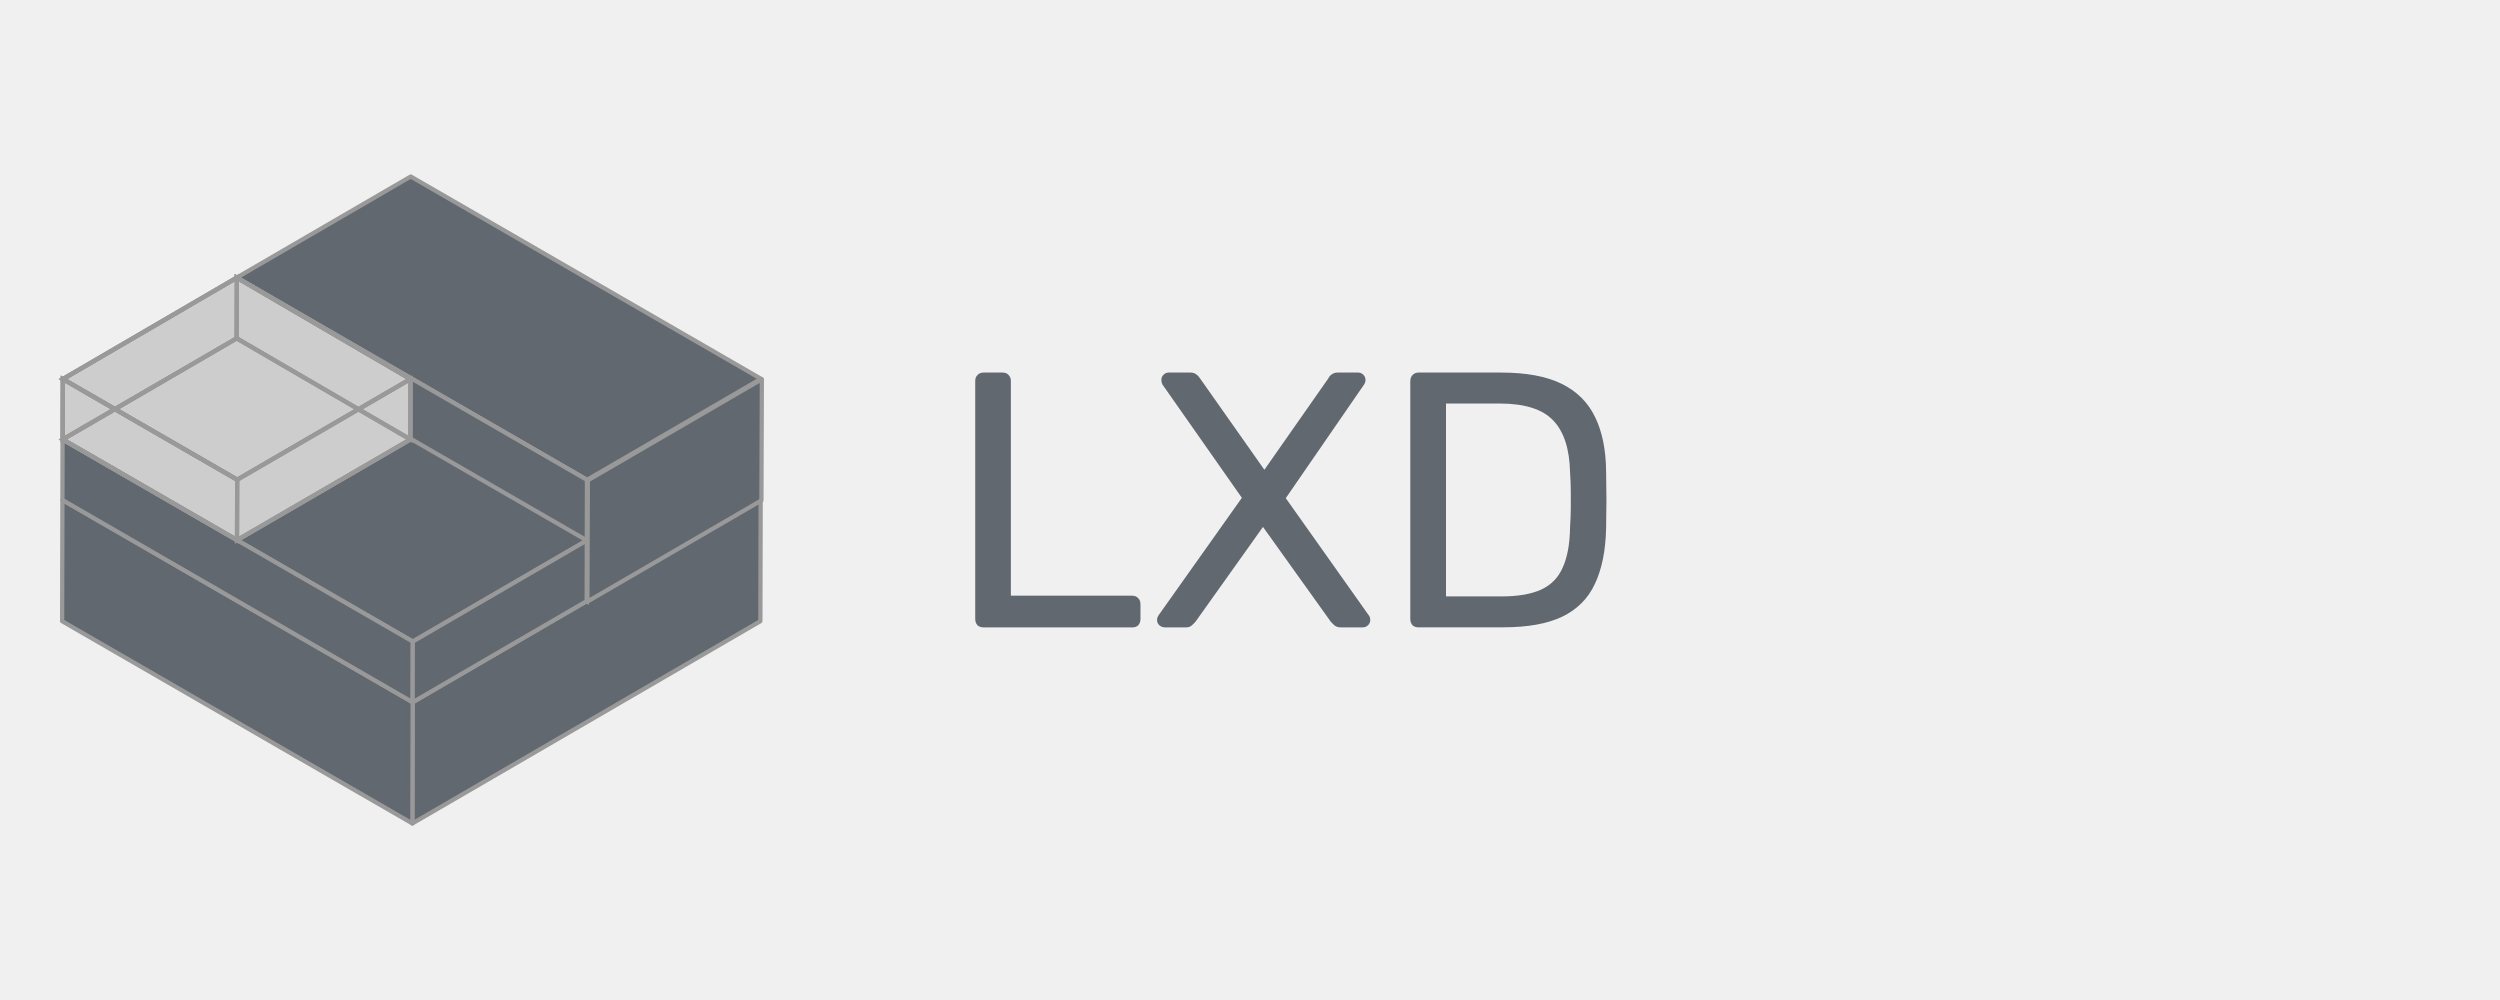
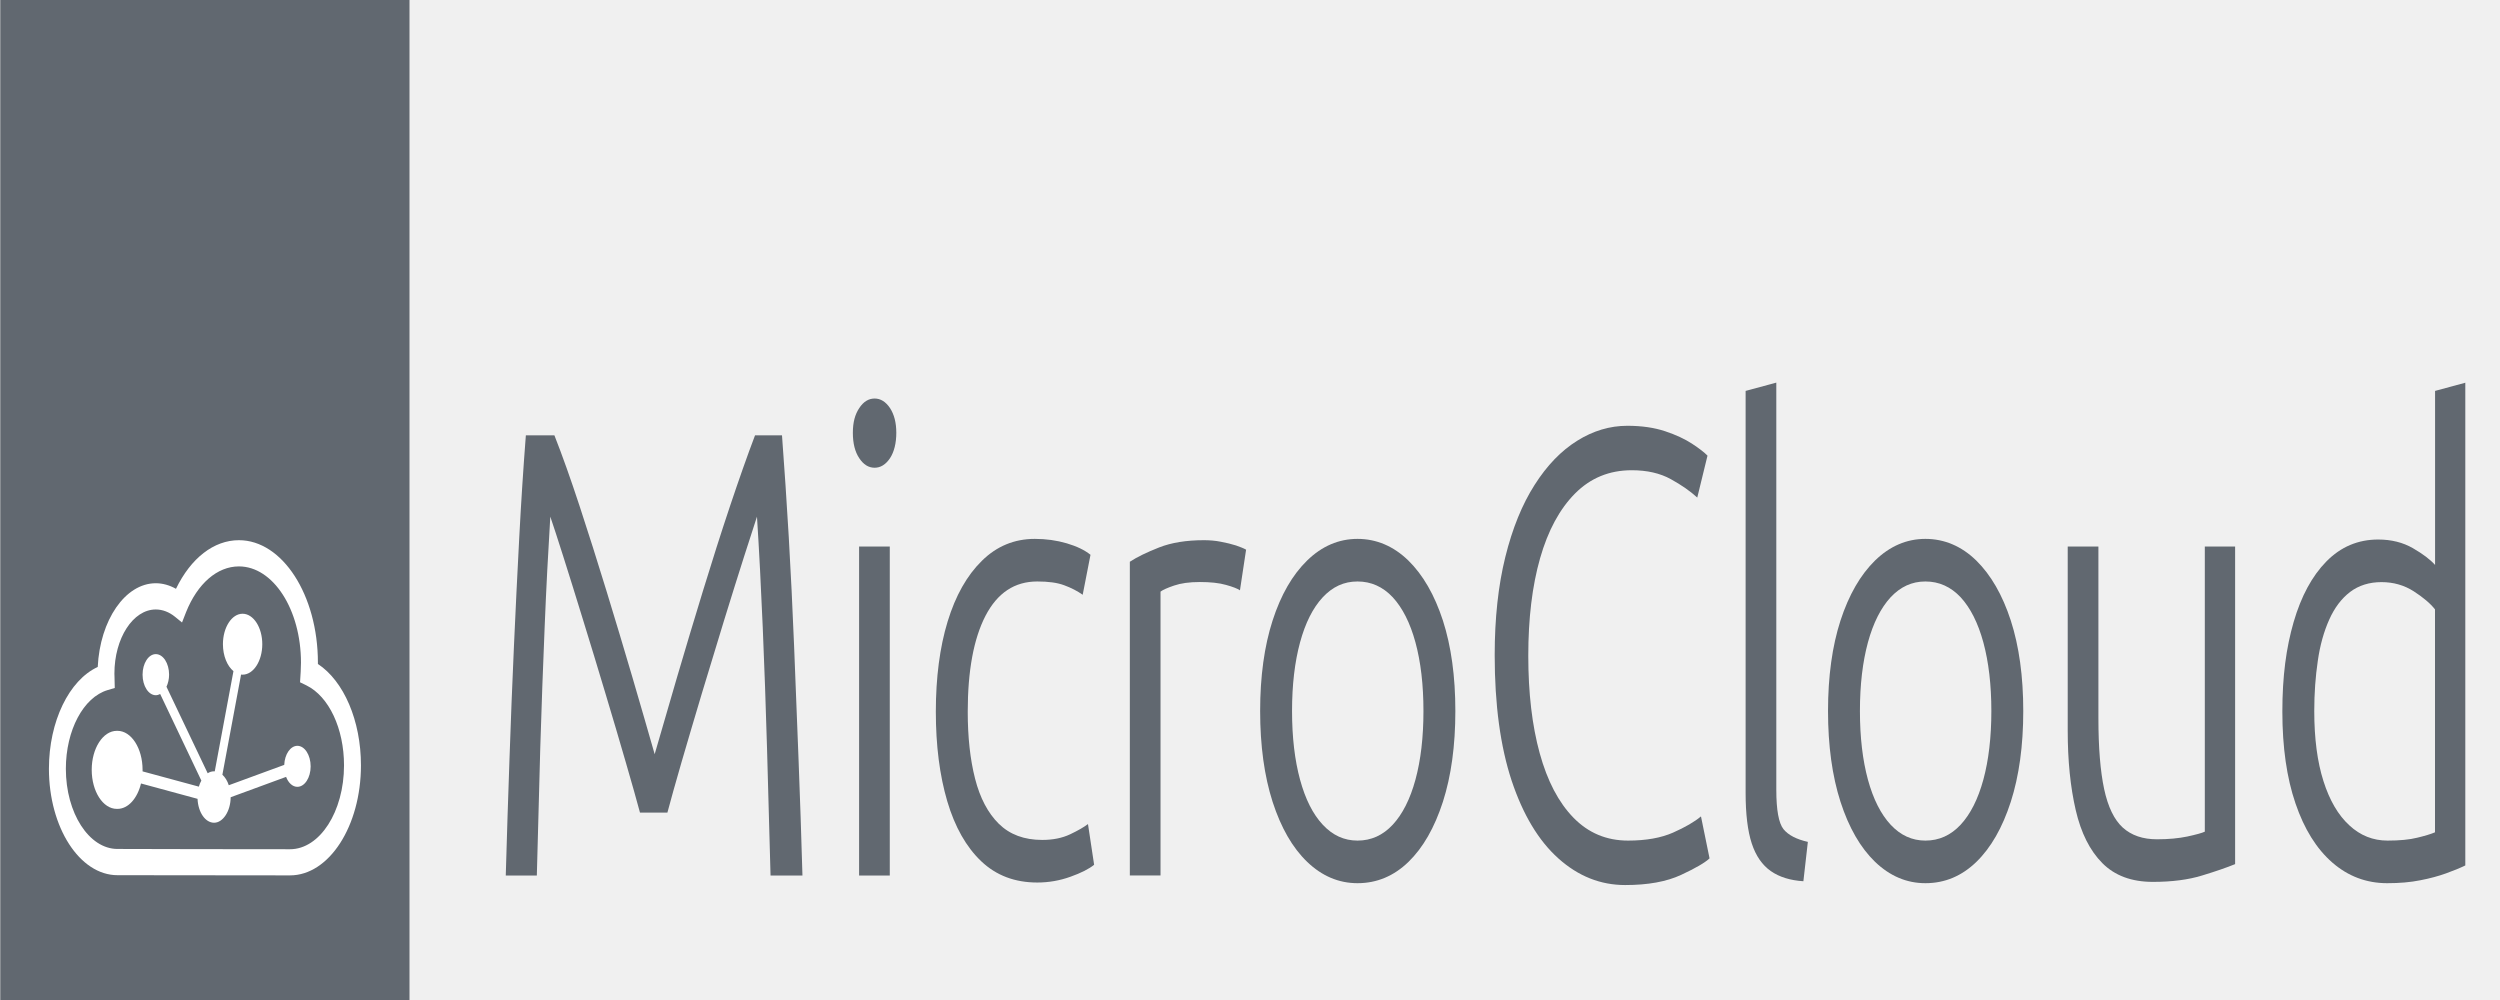
- <svg xmlns="http://www.w3.org/2000/svg" xmlns:xlink="http://www.w3.org/1999/xlink" id="svg2854" version="1.1" viewBox="0 0 27.781 11.113" height="42" width="105">
-   <defs id="defs2848">
-     <style id="style2">.cls-1{fill:#fff;stroke:#d9d9d9;}.cls-2{fill:#e00;}</style>
-     <polygon points="175.922,165.787 175.991,137.31 258.277,184.829 258.207,213.306 " id="SVGID_4_" />
-     <polygon points="135.111,175.326 175.991,151.566 216.802,175.326 176.061,198.98 " id="SVGID_8_" />
-     <polygon points="135.146,161.14 176.026,137.31 216.837,161.14 176.131,184.794 " id="SVGID_12_" />
-     <polygon points="135.111,175.326 135.146,161.14 176.131,184.794 176.061,198.98 " id="SVGID_14_" />
-     <polygon points="175.991,151.566 135.111,175.326 135.146,161.14 176.026,137.31 " id="SVGID_16_" />
-     <polygon points="216.802,175.326 175.991,151.566 176.026,137.31 216.837,161.14 " id="SVGID_18_" />
-   </defs>
-   <g id="g3490" transform="matrix(0.04085189,0,0,0.04085189,-4.829767,-2.187062)" style="stroke:#ffffff;stroke-opacity:1">
-     <polygon transform="matrix(1.157879,0,0,1.157879,-21.17377,-29.92537)" id="polygon3283" points="217.256,265.542 217.326,237.066 299.088,189.546 299.018,218.023 " stroke-miterlimit="10" stroke-linejoin="round" stroke-linecap="round" stroke="#ffffff" fill="#dd4814" style="fill:#616870;fill-opacity:1;stroke:#999999;stroke-opacity:1" />
-     <polygon transform="matrix(1.157879,0,0,1.157879,-21.17377,-29.92537)" id="polygon3285" points="134.971,218.023 135.041,189.546 217.326,237.066 217.256,265.542 " stroke-miterlimit="10" stroke-linejoin="round" stroke-linecap="round" stroke="#ffffff" fill="#dd4814" style="fill:#616870;fill-opacity:1;stroke:#999999;stroke-opacity:1" />
-     <polygon transform="matrix(1.157879,0,0,1.157879,-21.17377,-29.92537)" id="polygon3287" points="175.991,137.31 216.872,113.55 299.157,161.07 258.277,184.829 " stroke-miterlimit="10" stroke-linejoin="round" stroke-linecap="round" stroke="#ffffff" fill="#333333" style="fill:#616870;fill-opacity:1;stroke:#999999;stroke-opacity:1" />
-     <g transform="matrix(1.157879,0,0,1.157879,-21.17377,-29.92537)" id="g3291" enable-background="new    " style="fill:#616870;fill-opacity:1;stroke:#999999;stroke-opacity:1">
-       <polygon id="polygon3289" points="258.382,213.411 258.486,184.934 299.367,161.175 299.262,189.651 " stroke-miterlimit="10" stroke-linejoin="round" stroke-linecap="round" stroke="#ffffff" fill="#333333" style="fill:#616870;fill-opacity:1;stroke:#999999;stroke-opacity:1" />
-     </g>
-     <g transform="matrix(1.157879,0,0,1.157879,-21.17377,-29.92537)" id="g3309" enable-background="new    " style="fill:#616870;fill-opacity:1;stroke:#999999;stroke-opacity:1">
-       <g id="g3294" style="fill:#616870;fill-opacity:1;stroke:#999999;stroke-opacity:1">
-         <polygon points="175.922,165.787 175.991,137.31 258.277,184.829 258.207,213.306 " fill="#333333" id="SVGID_1_" style="fill:#616870;fill-opacity:1;stroke:#999999;stroke-opacity:1" />
-       </g>
-       <g id="g3304" style="fill:#616870;fill-opacity:1;stroke:#999999;stroke-opacity:1">
-         <defs id="defs3297">
-           <polygon points="175.922,165.787 175.991,137.31 258.277,184.829 258.207,213.306 " id="polygon3422" />
-         </defs>
-         <clipPath id="SVGID_6_">
-           <use id="use3299" overflow="visible" xlink:href="#SVGID_4_" x="0" y="0" width="100%" height="100%" />
-         </clipPath>
-         <polygon id="polygon3302" points="175.922,165.787 175.991,137.31 258.277,184.829 258.207,213.306 " stroke-miterlimit="10" stroke="#ffffff" fill="#333333" clip-path="url(#SVGID_6_)" style="fill:#616870;fill-opacity:1;stroke:#999999;stroke-opacity:1" />
-       </g>
-       <g id="g3307" style="fill:#616870;fill-opacity:1;stroke:#999999;stroke-opacity:1">
-         <polygon points="175.922,165.787 175.991,137.31 258.277,184.829 258.207,213.306 " stroke-miterlimit="10" stroke="#ffffff" fill="none" id="SVGID_2_" style="fill:#616870;fill-opacity:1;stroke:#999999;stroke-opacity:1" />
-       </g>
-     </g>
-     <polygon transform="matrix(1.157879,0,0,1.157879,-21.17377,-29.92537)" id="polygon3311" points="135.076,175.326 175.956,151.566 258.242,199.05 217.361,222.81 " stroke-miterlimit="10" stroke-linejoin="round" stroke-linecap="round" stroke="#ffffff" fill="#888888" style="fill:#616870;fill-opacity:1;stroke:#999999;stroke-opacity:1" />
-     <polygon transform="matrix(1.157879,0,0,1.157879,-21.17377,-29.92537)" id="polygon3313" points="135.041,189.546 135.076,175.326 217.361,222.81 217.326,237.066 " stroke-miterlimit="10" stroke-linejoin="round" stroke-linecap="round" stroke="#ffffff" fill="#888888" style="fill:#616870;fill-opacity:1;stroke:#999999;stroke-opacity:1" />
-     <polygon transform="matrix(1.157879,0,0,1.157879,-21.17377,-29.92537)" id="polygon3315" points="217.326,237.066 217.361,222.81 258.242,199.05 258.207,213.306 " stroke-miterlimit="10" stroke-linejoin="round" stroke-linecap="round" stroke="#ffffff" fill="#888888" style="fill:#616870;fill-opacity:1;stroke:#999999;stroke-opacity:1" />
-     <polygon transform="matrix(1.157879,0,0,1.157879,-21.17377,-29.92537)" id="polygon3317" points="176.061,198.98 176.096,184.794 216.802,161.14 216.767,175.326 " stroke-miterlimit="10" stroke-linejoin="round" stroke-linecap="round" stroke="#ffffff" fill="#2c001e" style="stroke:#999999;stroke-opacity:1" />
-     <polygon transform="matrix(1.157879,0,0,1.157879,-21.17377,-29.92537)" id="polygon3319" points="135.111,161.14 175.991,137.31 216.802,161.14 176.096,184.794 " fill="#cdcdcd" style="stroke:#999999;stroke-opacity:1" />
-     <polygon transform="matrix(1.157879,0,0,1.157879,-21.17377,-29.92537)" id="polygon3321" points="135.076,175.326 135.111,161.14 176.096,184.794 176.061,198.98 " fill="#cdcdcd" style="stroke:#999999;stroke-opacity:1" />
-     <polygon transform="matrix(1.157879,0,0,1.157879,-21.17377,-29.92537)" id="polygon3323" points="176.061,198.98 176.096,184.794 216.802,161.14 216.767,175.326 " fill="#cdcdcd" style="stroke:#999999;stroke-opacity:1" />
-     <g transform="matrix(1.157879,0,0,1.157879,-21.17377,-29.92537)" id="g3400" style="stroke:#999999;stroke-opacity:1">
-       <g id="g3338" enable-background="new    " style="stroke:#999999;stroke-opacity:1">
-         <g id="g3333" style="stroke:#999999;stroke-opacity:1">
-           <defs id="defs3326">
-             <polygon points="135.111,175.326 175.991,151.566 216.802,175.326 176.061,198.98 " id="polygon3439" />
-           </defs>
-           <clipPath id="SVGID_10_">
-             <use id="use3328" overflow="visible" xlink:href="#SVGID_8_" x="0" y="0" width="100%" height="100%" />
-           </clipPath>
-           <polygon id="polygon3331" points="135.111,175.326 175.991,151.566 216.802,175.326 176.096,198.98 " stroke-miterlimit="10" stroke="#ffffff" fill="none" clip-path="url(#SVGID_10_)" style="stroke:#999999;stroke-opacity:1" />
-         </g>
-         <g id="g3336" style="stroke:#999999;stroke-opacity:1">
-           <polygon points="135.111,175.326 175.991,151.566 216.802,175.326 176.061,198.98 " stroke-miterlimit="10" stroke="#ffffff" fill="none" id="SVGID_3_" style="stroke:#999999;stroke-opacity:1" />
-         </g>
-       </g>
-       <g id="g3353" enable-background="new    " style="stroke:#999999;stroke-opacity:1">
-         <g id="g3348" style="stroke:#999999;stroke-opacity:1">
-           <defs id="defs3341">
-             <polygon points="135.146,161.14 176.026,137.31 216.837,161.14 176.131,184.794 " id="polygon3449" />
-           </defs>
-           <clipPath id="SVGID_13_">
-             <use id="use3343" overflow="visible" xlink:href="#SVGID_12_" x="0" y="0" width="100%" height="100%" />
-           </clipPath>
-           <polygon id="polygon3346" points="135.146,161.14 176.026,137.31 216.837,161.14 176.131,184.794 " stroke-miterlimit="10" stroke="#ffffff" fill="none" clip-path="url(#SVGID_13_)" style="stroke:#999999;stroke-opacity:1" />
-         </g>
-         <g id="g3351" style="stroke:#999999;stroke-opacity:1">
-           <polygon points="135.146,161.14 176.026,137.31 216.837,161.14 176.131,184.794 " stroke-miterlimit="10" stroke="#ffffff" fill="none" id="SVGID_5_" style="stroke:#999999;stroke-opacity:1" />
-         </g>
-       </g>
-       <g id="g3368" enable-background="new    " style="stroke:#999999;stroke-opacity:1">
-         <g id="g3363" style="stroke:#999999;stroke-opacity:1">
-           <defs id="defs3356">
-             <polygon points="135.111,175.326 135.146,161.14 176.131,184.794 176.061,198.98 " id="polygon3459" />
-           </defs>
-           <clipPath id="SVGID_15_">
-             <use id="use3358" overflow="visible" xlink:href="#SVGID_14_" x="0" y="0" width="100%" height="100%" />
-           </clipPath>
-           <polygon id="polygon3361" points="135.111,175.326 135.146,161.14 176.131,184.794 176.096,198.98 " stroke-miterlimit="10" stroke="#ffffff" fill="none" clip-path="url(#SVGID_15_)" style="stroke:#999999;stroke-opacity:1" />
-         </g>
-         <g id="g3366" style="stroke:#999999;stroke-opacity:1">
-           <polygon points="135.111,175.326 135.146,161.14 176.131,184.794 176.061,198.98 " stroke-miterlimit="10" stroke="#ffffff" fill="none" id="SVGID_7_" style="stroke:#999999;stroke-opacity:1" />
-         </g>
-       </g>
-       <g id="g3383" enable-background="new    " style="stroke:#999999;stroke-opacity:1">
-         <g id="g3378" style="stroke:#999999;stroke-opacity:1">
-           <defs id="defs3371">
-             <polygon points="175.991,151.566 135.111,175.326 135.146,161.14 176.026,137.31 " id="polygon3469" />
-           </defs>
-           <clipPath id="SVGID_17_">
-             <use id="use3373" overflow="visible" xlink:href="#SVGID_16_" x="0" y="0" width="100%" height="100%" />
-           </clipPath>
-           <polygon id="polygon3376" points="175.991,151.566 135.111,175.326 135.146,161.14 176.026,137.31 " stroke-miterlimit="10" stroke="#ffffff" fill="none" clip-path="url(#SVGID_17_)" style="stroke:#999999;stroke-opacity:1" />
-         </g>
-         <g id="g3381" style="stroke:#999999;stroke-opacity:1">
-           <polygon points="175.991,151.566 135.111,175.326 135.146,161.14 176.026,137.31 " stroke-miterlimit="10" stroke="#ffffff" fill="none" id="SVGID_9_" style="stroke:#999999;stroke-opacity:1" />
-         </g>
-       </g>
-       <g id="g3398" enable-background="new    " style="stroke:#999999;stroke-opacity:1">
-         <g id="g3393" style="stroke:#999999;stroke-opacity:1">
-           <defs id="defs3386">
-             <polygon points="216.802,175.326 175.991,151.566 176.026,137.31 216.837,161.14 " id="polygon3479" />
-           </defs>
-           <clipPath id="SVGID_19_">
-             <use id="use3388" overflow="visible" xlink:href="#SVGID_18_" x="0" y="0" width="100%" height="100%" />
-           </clipPath>
-           <polygon id="polygon3391" points="216.802,175.326 175.817,151.671 176.026,137.31 216.837,161.14 " stroke-miterlimit="10" stroke="#ffffff" fill="none" clip-path="url(#SVGID_19_)" style="stroke:#999999;stroke-opacity:1" />
-         </g>
-         <g id="g3396" style="stroke:#999999;stroke-opacity:1">
-           <polygon points="216.802,175.326 175.991,151.566 176.026,137.31 216.837,161.14 " stroke-miterlimit="10" stroke="#ffffff" fill="none" id="SVGID_11_" style="stroke:#999999;stroke-opacity:1" />
-         </g>
-       </g>
-     </g>
-   </g>
-   <g transform="matrix(0.6208307,0,0,0.6208307,-0.6596498,0.2998821)" aria-label="LXD" id="text3494" style="font-size:6.515px;line-height:1.05;font-family:Rubik;-inkscape-font-specification:'Rubik, Normal';fill:#616870;fill-opacity:1;stroke-width:0.163">
-     <path d="m 18.668,10.747 q -0.072,0 -0.111,-0.039 -0.039,-0.046 -0.039,-0.111 V 6.336 q 0,-0.065 0.039,-0.104 0.039,-0.046 0.111,-0.046 H 19.013 q 0.065,0 0.104,0.046 0.039,0.039 0.039,0.104 V 10.18 h 2.17 q 0.072,0 0.111,0.046 0.039,0.039 0.039,0.111 v 0.261 q 0,0.065 -0.039,0.111 -0.039,0.039 -0.111,0.039 z" style="fill:#616870;fill-opacity:1;stroke-width:0.163" id="path3496" />
-     <path d="m 21.91,10.747 q -0.052,0 -0.098,-0.039 -0.039,-0.039 -0.039,-0.091 0,-0.026 0.006,-0.046 0.013,-0.026 0.02,-0.039 L 23.291,8.428 21.87,6.401 q -0.02,-0.039 -0.02,-0.085 0,-0.052 0.039,-0.091 0.039,-0.039 0.091,-0.039 h 0.391 q 0.065,0 0.104,0.033 0.039,0.026 0.072,0.078 l 1.147,1.629 1.14,-1.629 q 0.026,-0.052 0.065,-0.078 0.046,-0.033 0.104,-0.033 h 0.371 q 0.052,0 0.091,0.039 0.039,0.039 0.039,0.091 0,0.046 -0.026,0.085 l -1.401,2.033 1.486,2.098 q 0.013,0.013 0.02,0.039 0.006,0.02 0.006,0.046 0,0.052 -0.039,0.091 -0.039,0.039 -0.098,0.039 H 25.056 q -0.059,0 -0.104,-0.033 -0.039,-0.033 -0.072,-0.072 L 23.669,8.949 22.463,10.643 q -0.033,0.039 -0.072,0.072 -0.039,0.033 -0.104,0.033 z" style="fill:#616870;fill-opacity:1;stroke-width:0.163" id="path3498" />
-     <path d="m 26.456,10.747 q -0.072,0 -0.111,-0.039 -0.039,-0.046 -0.039,-0.111 V 6.343 q 0,-0.072 0.039,-0.111 0.039,-0.046 0.111,-0.046 h 1.479 q 0.671,0 1.082,0.202 0.41,0.202 0.599,0.599 0.189,0.391 0.195,0.964 0.006,0.293 0.006,0.515 0,0.222 -0.006,0.508 -0.013,0.599 -0.202,0.997 -0.182,0.391 -0.586,0.586 -0.397,0.189 -1.056,0.189 z m 0.489,-0.554 h 0.99 q 0.45,0 0.717,-0.124 0.267,-0.124 0.384,-0.397 0.124,-0.274 0.13,-0.723 0.013,-0.195 0.013,-0.339 0,-0.15 0,-0.293 0,-0.15 -0.013,-0.339 Q 29.153,7.346 28.867,7.046 28.58,6.74 27.903,6.74 h -0.958 z" style="fill:#616870;fill-opacity:1;stroke-width:0.163" id="path3500" />
+ <svg xmlns="http://www.w3.org/2000/svg" width="105px" height="42px" viewBox="0 0 105 42" version="1.1">
+   <g id="surface1">
+     <path style=" stroke:none;fill-rule:nonzero;fill:rgb(38.039%,40.784%,43.922%);fill-opacity:1;" d="M 21.242 36.773 C 21.289 35.137 21.34 33.508 21.398 31.891 C 21.453 30.273 21.516 28.684 21.586 27.129 C 21.656 25.574 21.73 24.051 21.809 22.566 C 21.887 21.082 21.98 19.656 22.086 18.285 L 23.285 18.285 C 23.621 19.137 23.973 20.129 24.344 21.258 C 24.715 22.391 25.09 23.57 25.469 24.809 C 25.848 26.043 26.211 27.258 26.562 28.449 C 26.91 29.641 27.223 30.715 27.496 31.676 C 27.773 30.715 28.086 29.641 28.434 28.449 C 28.785 27.258 29.148 26.043 29.527 24.809 C 29.906 23.57 30.281 22.391 30.66 21.258 C 31.039 20.129 31.387 19.137 31.711 18.285 L 32.844 18.285 C 32.945 19.652 33.043 21.082 33.129 22.566 C 33.215 24.051 33.289 25.574 33.352 27.129 C 33.414 28.684 33.477 30.273 33.539 31.891 C 33.602 33.508 33.656 35.137 33.703 36.773 L 32.363 36.773 C 32.316 34.957 32.266 33.176 32.215 31.422 C 32.164 29.672 32.105 27.977 32.035 26.34 C 31.965 24.707 31.887 23.156 31.793 21.699 C 31.68 22.039 31.5 22.594 31.254 23.367 C 31.008 24.141 30.727 25.031 30.418 26.035 C 30.109 27.039 29.797 28.066 29.48 29.117 C 29.168 30.164 28.879 31.133 28.621 32.023 C 28.363 32.914 28.168 33.613 28.031 34.129 L 26.879 34.129 C 26.742 33.613 26.543 32.914 26.285 32.023 C 26.027 31.133 25.742 30.164 25.426 29.117 C 25.109 28.066 24.801 27.039 24.488 26.035 C 24.18 25.031 23.902 24.141 23.656 23.367 C 23.41 22.594 23.23 22.039 23.113 21.699 C 23.023 23.156 22.941 24.707 22.875 26.34 C 22.805 27.977 22.746 29.672 22.691 31.422 C 22.641 33.176 22.594 34.957 22.547 36.773 Z M 21.242 36.773 " />
+     <path style=" stroke:none;fill-rule:nonzero;fill:rgb(38.039%,40.784%,43.922%);fill-opacity:1;" d="M 36.734 19.645 C 36.48 19.645 36.266 19.512 36.09 19.246 C 35.91 18.98 35.82 18.621 35.82 18.18 C 35.82 17.734 35.91 17.406 36.09 17.137 C 36.266 16.871 36.48 16.738 36.734 16.738 C 36.984 16.738 37.199 16.871 37.379 17.137 C 37.555 17.406 37.645 17.75 37.645 18.18 C 37.645 18.605 37.555 18.98 37.379 19.246 C 37.199 19.512 36.984 19.645 36.734 19.645 Z M 36.082 36.773 L 36.082 22.953 L 37.371 22.953 L 37.371 36.773 Z M 36.082 36.773 " />
+     <path style=" stroke:none;fill-rule:nonzero;fill:rgb(38.039%,40.784%,43.922%);fill-opacity:1;" d="M 43.566 37.066 C 42.625 37.066 41.84 36.77 41.211 36.172 C 40.582 35.574 40.105 34.734 39.785 33.652 C 39.465 32.566 39.305 31.312 39.305 29.891 C 39.305 28.465 39.469 27.188 39.801 26.102 C 40.133 25.016 40.613 24.168 41.238 23.555 C 41.859 22.941 42.602 22.633 43.461 22.633 C 43.934 22.633 44.379 22.695 44.805 22.82 C 45.227 22.945 45.559 23.105 45.801 23.301 L 45.473 24.98 C 45.246 24.82 44.988 24.688 44.699 24.582 C 44.414 24.473 44.035 24.422 43.566 24.422 C 42.613 24.422 41.891 24.902 41.391 25.863 C 40.895 26.824 40.645 28.168 40.645 29.891 C 40.645 30.957 40.746 31.895 40.953 32.703 C 41.16 33.516 41.492 34.145 41.949 34.598 C 42.41 35.051 43.016 35.277 43.773 35.277 C 44.219 35.277 44.613 35.199 44.949 35.039 C 45.285 34.879 45.535 34.734 45.695 34.609 L 45.953 36.32 C 45.738 36.496 45.406 36.664 44.957 36.824 C 44.512 36.984 44.047 37.066 43.566 37.066 Z M 43.566 37.066 " />
+     <path style=" stroke:none;fill-rule:nonzero;fill:rgb(38.039%,40.784%,43.922%);fill-opacity:1;" d="M 47.453 36.773 L 47.453 23.594 C 47.75 23.398 48.16 23.199 48.684 22.992 C 49.203 22.789 49.832 22.688 50.566 22.688 C 50.805 22.688 51.043 22.707 51.277 22.754 C 51.512 22.797 51.727 22.852 51.914 22.91 C 52.102 22.977 52.242 23.031 52.336 23.086 L 52.078 24.793 C 51.977 24.723 51.777 24.645 51.492 24.566 C 51.207 24.484 50.84 24.445 50.395 24.445 C 49.945 24.445 49.598 24.496 49.309 24.594 C 49.023 24.691 48.836 24.777 48.742 24.848 L 48.742 36.77 L 47.453 36.77 Z M 47.453 36.773 " />
+     <path style=" stroke:none;fill-rule:nonzero;fill:rgb(38.039%,40.784%,43.922%);fill-opacity:1;" d="M 57.016 37.094 C 56.227 37.094 55.52 36.793 54.902 36.199 C 54.281 35.602 53.801 34.762 53.449 33.676 C 53.102 32.594 52.926 31.32 52.926 29.863 C 52.926 28.406 53.102 27.137 53.449 26.062 C 53.797 24.984 54.281 24.145 54.902 23.539 C 55.52 22.938 56.227 22.633 57.016 22.633 C 57.809 22.633 58.527 22.938 59.148 23.539 C 59.766 24.145 60.25 24.984 60.602 26.062 C 60.949 27.137 61.125 28.406 61.125 29.863 C 61.125 31.32 60.949 32.594 60.602 33.676 C 60.25 34.762 59.77 35.602 59.156 36.199 C 58.543 36.793 57.828 37.094 57.016 37.094 Z M 57.016 35.305 C 57.59 35.305 58.082 35.082 58.496 34.637 C 58.906 34.195 59.227 33.562 59.449 32.746 C 59.672 31.926 59.785 30.965 59.785 29.863 C 59.785 28.762 59.672 27.801 59.449 26.98 C 59.227 26.164 58.906 25.531 58.496 25.086 C 58.082 24.645 57.59 24.422 57.016 24.422 C 56.441 24.422 55.969 24.645 55.555 25.086 C 55.141 25.531 54.824 26.164 54.602 26.98 C 54.379 27.801 54.266 28.762 54.266 29.863 C 54.266 30.965 54.379 31.926 54.602 32.746 C 54.824 33.562 55.141 34.195 55.555 34.637 C 55.969 35.082 56.453 35.305 57.016 35.305 Z M 57.016 35.305 " />
+     <path style=" stroke:none;fill-rule:nonzero;fill:rgb(38.039%,40.784%,43.922%);fill-opacity:1;" d="M 68.258 37.172 C 67.215 37.172 66.281 36.797 65.449 36.051 C 64.617 35.305 63.965 34.215 63.488 32.785 C 63.016 31.352 62.777 29.598 62.777 27.516 C 62.777 25.969 62.926 24.594 63.223 23.395 C 63.52 22.195 63.93 21.184 64.453 20.367 C 64.973 19.547 65.57 18.93 66.242 18.512 C 66.91 18.094 67.613 17.883 68.348 17.883 C 68.953 17.883 69.484 17.961 69.938 18.113 C 70.387 18.262 70.762 18.438 71.062 18.633 C 71.359 18.828 71.578 18.996 71.715 19.137 L 71.285 20.898 C 70.996 20.633 70.629 20.375 70.176 20.125 C 69.723 19.875 69.176 19.75 68.535 19.75 C 67.594 19.75 66.801 20.074 66.152 20.727 C 65.508 21.375 65.016 22.281 64.684 23.445 C 64.352 24.609 64.188 25.977 64.188 27.539 C 64.188 29.105 64.348 30.473 64.668 31.637 C 64.988 32.801 65.461 33.703 66.086 34.344 C 66.711 34.984 67.473 35.305 68.379 35.305 C 69.137 35.305 69.766 35.191 70.27 34.969 C 70.773 34.746 71.164 34.52 71.441 34.289 L 71.801 36.051 C 71.617 36.227 71.219 36.461 70.605 36.746 C 69.992 37.031 69.211 37.172 68.258 37.172 Z M 68.258 37.172 " />
+     <path style=" stroke:none;fill-rule:nonzero;fill:rgb(38.039%,40.784%,43.922%);fill-opacity:1;" d="M 75.742 37.012 C 75.191 36.977 74.734 36.836 74.375 36.586 C 74.016 36.336 73.746 35.949 73.574 35.426 C 73.402 34.902 73.316 34.191 73.316 33.305 L 73.316 16.418 L 74.605 16.07 L 74.605 33.172 C 74.605 34.023 74.707 34.574 74.906 34.824 C 75.109 35.074 75.449 35.25 75.93 35.359 Z M 75.742 37.012 " />
+     <path style=" stroke:none;fill-rule:nonzero;fill:rgb(38.039%,40.784%,43.922%);fill-opacity:1;" d="M 80.867 37.094 C 80.078 37.094 79.375 36.793 78.754 36.199 C 78.137 35.602 77.652 34.762 77.301 33.676 C 76.953 32.594 76.777 31.32 76.777 29.863 C 76.777 28.406 76.953 27.137 77.301 26.062 C 77.652 24.984 78.137 24.145 78.754 23.539 C 79.375 22.938 80.078 22.633 80.867 22.633 C 81.66 22.633 82.383 22.938 83 23.539 C 83.617 24.145 84.102 24.984 84.453 26.062 C 84.801 27.137 84.977 28.406 84.977 29.863 C 84.977 31.32 84.801 32.594 84.453 33.676 C 84.102 34.762 83.621 35.602 83.008 36.199 C 82.395 36.793 81.684 37.094 80.867 37.094 Z M 80.867 35.305 C 81.441 35.305 81.934 35.082 82.348 34.637 C 82.758 34.195 83.078 33.562 83.301 32.746 C 83.523 31.926 83.637 30.965 83.637 29.863 C 83.637 28.762 83.523 27.801 83.301 26.98 C 83.078 26.164 82.758 25.531 82.348 25.086 C 81.934 24.645 81.441 24.422 80.867 24.422 C 80.297 24.422 79.82 24.645 79.406 25.086 C 78.996 25.531 78.676 26.164 78.453 26.98 C 78.23 27.801 78.117 28.762 78.117 29.863 C 78.117 30.965 78.23 31.926 78.453 32.746 C 78.676 33.562 78.996 34.195 79.406 34.637 C 79.82 35.082 80.305 35.305 80.867 35.305 Z M 80.867 35.305 " />
+     <path style=" stroke:none;fill-rule:nonzero;fill:rgb(38.039%,40.784%,43.922%);fill-opacity:1;" d="M 90.422 37.039 C 89.527 37.039 88.82 36.777 88.297 36.25 C 87.777 35.727 87.402 34.984 87.18 34.023 C 86.957 33.062 86.844 31.953 86.844 30.688 L 86.844 22.953 L 88.133 22.953 L 88.133 30.156 C 88.133 31.402 88.215 32.398 88.375 33.145 C 88.535 33.891 88.797 34.43 89.156 34.758 C 89.52 35.086 89.996 35.25 90.594 35.25 C 91.074 35.25 91.5 35.211 91.871 35.133 C 92.246 35.051 92.488 34.984 92.602 34.93 L 92.602 22.953 L 93.875 22.953 L 93.875 36.293 C 93.531 36.434 93.07 36.594 92.492 36.77 C 91.914 36.949 91.223 37.039 90.422 37.039 Z M 90.422 37.039 " />
+     <path style=" stroke:none;fill-rule:nonzero;fill:rgb(38.039%,40.784%,43.922%);fill-opacity:1;" d="M 100.262 37.094 C 99.391 37.094 98.621 36.805 97.957 36.227 C 97.293 35.648 96.777 34.82 96.41 33.742 C 96.043 32.668 95.859 31.383 95.859 29.891 C 95.859 28.395 96.02 27.211 96.332 26.129 C 96.648 25.043 97.105 24.195 97.707 23.582 C 98.309 22.969 99.035 22.66 99.883 22.66 C 100.434 22.66 100.918 22.781 101.336 23.02 C 101.754 23.262 102.066 23.496 102.273 23.727 L 102.273 16.418 L 103.543 16.074 L 103.543 36.348 C 103.328 36.453 103.059 36.566 102.738 36.68 C 102.414 36.797 102.051 36.895 101.645 36.973 C 101.238 37.055 100.777 37.094 100.262 37.094 Z M 100.277 35.305 C 100.781 35.305 101.195 35.266 101.523 35.184 C 101.852 35.105 102.098 35.031 102.27 34.957 L 102.27 25.594 C 102.078 25.348 101.777 25.094 101.379 24.836 C 100.977 24.578 100.523 24.449 100.02 24.449 C 99.516 24.449 99.066 24.586 98.703 24.863 C 98.344 25.137 98.051 25.523 97.828 26.023 C 97.605 26.52 97.441 27.098 97.348 27.754 C 97.25 28.414 97.199 29.117 97.199 29.863 C 97.199 31.02 97.328 32 97.586 32.809 C 97.844 33.621 98.207 34.238 98.672 34.664 C 99.133 35.094 99.672 35.305 100.277 35.305 Z M 100.277 35.305 " />
+     <path style=" stroke:none;fill-rule:nonzero;fill:rgb(38.039%,40.784%,43.922%);fill-opacity:1;" d="M 0.012 0 L 17.199 0 L 17.199 42 L 0.012 42 Z M 0.012 0 " />
+     <path style=" stroke:none;fill-rule:nonzero;fill:rgb(100%,100%,100%);fill-opacity:1;" d="M 12.492 31.324 C 12.199 31.324 11.957 31.676 11.938 32.125 L 9.609 32.98 C 9.551 32.797 9.453 32.641 9.34 32.539 L 10.125 28.332 C 10.145 28.332 10.168 28.336 10.188 28.336 C 10.645 28.336 11.016 27.762 11.016 27.055 C 11.016 26.352 10.645 25.777 10.188 25.777 C 9.734 25.777 9.363 26.352 9.363 27.055 C 9.363 27.547 9.543 27.973 9.805 28.188 L 9.02 32.395 C 9.012 32.395 9 32.395 8.992 32.395 C 8.895 32.395 8.805 32.422 8.723 32.477 L 6.992 28.844 C 7.059 28.699 7.102 28.523 7.102 28.336 C 7.102 27.859 6.852 27.473 6.543 27.473 C 6.238 27.473 5.988 27.859 5.988 28.336 C 5.988 28.812 6.238 29.199 6.543 29.199 C 6.609 29.199 6.668 29.18 6.727 29.148 L 8.457 32.785 C 8.414 32.859 8.379 32.945 8.352 33.039 L 5.988 32.398 C 5.988 32.375 5.988 32.355 5.988 32.332 C 5.988 31.43 5.516 30.695 4.934 30.695 C 4.93 30.695 4.926 30.695 4.922 30.695 C 4.918 30.695 4.91 30.695 4.906 30.695 C 4.324 30.695 3.852 31.43 3.852 32.332 C 3.852 33.238 4.324 33.973 4.906 33.973 C 4.91 33.973 4.918 33.973 4.922 33.973 C 4.926 33.973 4.93 33.973 4.934 33.973 C 5.387 33.973 5.773 33.527 5.922 32.906 L 8.297 33.551 C 8.32 34.113 8.621 34.555 8.992 34.555 C 9.359 34.555 9.684 34.078 9.688 33.484 L 12.016 32.629 C 12.109 32.879 12.289 33.047 12.488 33.047 C 12.797 33.047 13.047 32.664 13.047 32.188 C 13.047 31.711 12.797 31.324 12.488 31.324 Z M 12.492 31.324 " />
+     <path style=" stroke:none;fill-rule:nonzero;fill:rgb(100%,100%,100%);fill-opacity:1;" d="M 13.352 27.891 C 13.352 27.867 13.352 27.852 13.352 27.832 C 13.352 24.996 11.863 22.688 10.035 22.688 C 8.98 22.688 8.016 23.441 7.391 24.73 C 7.121 24.578 6.832 24.496 6.543 24.496 C 5.258 24.496 4.199 26.047 4.105 28.012 C 2.902 28.566 2.055 30.297 2.055 32.289 C 2.055 34.754 3.348 36.758 4.934 36.758 C 5.508 36.758 6.914 36.758 8.363 36.762 L 8.484 36.762 C 10.008 36.766 11.547 36.766 12.18 36.766 C 13.824 36.766 15.16 34.691 15.16 32.145 C 15.16 30.266 14.441 28.605 13.352 27.887 Z M 12.18 35.668 C 11.551 35.668 10.008 35.668 8.484 35.664 L 8.363 35.664 C 6.914 35.66 5.508 35.656 4.934 35.656 C 3.738 35.656 2.766 34.148 2.766 32.289 C 2.766 30.672 3.504 29.285 4.52 28.984 L 4.82 28.895 L 4.809 28.418 C 4.805 28.379 4.805 28.336 4.805 28.293 C 4.805 26.805 5.586 25.598 6.543 25.598 C 6.824 25.598 7.102 25.703 7.352 25.906 L 7.645 26.145 L 7.816 25.707 C 8.297 24.508 9.125 23.789 10.035 23.789 C 11.473 23.789 12.641 25.602 12.641 27.832 C 12.641 27.957 12.637 28.086 12.629 28.211 L 12.602 28.656 L 12.875 28.789 C 13.816 29.254 14.449 30.602 14.449 32.145 C 14.449 34.09 13.43 35.668 12.18 35.668 Z M 12.18 35.668 " />
  </g>
</svg>
